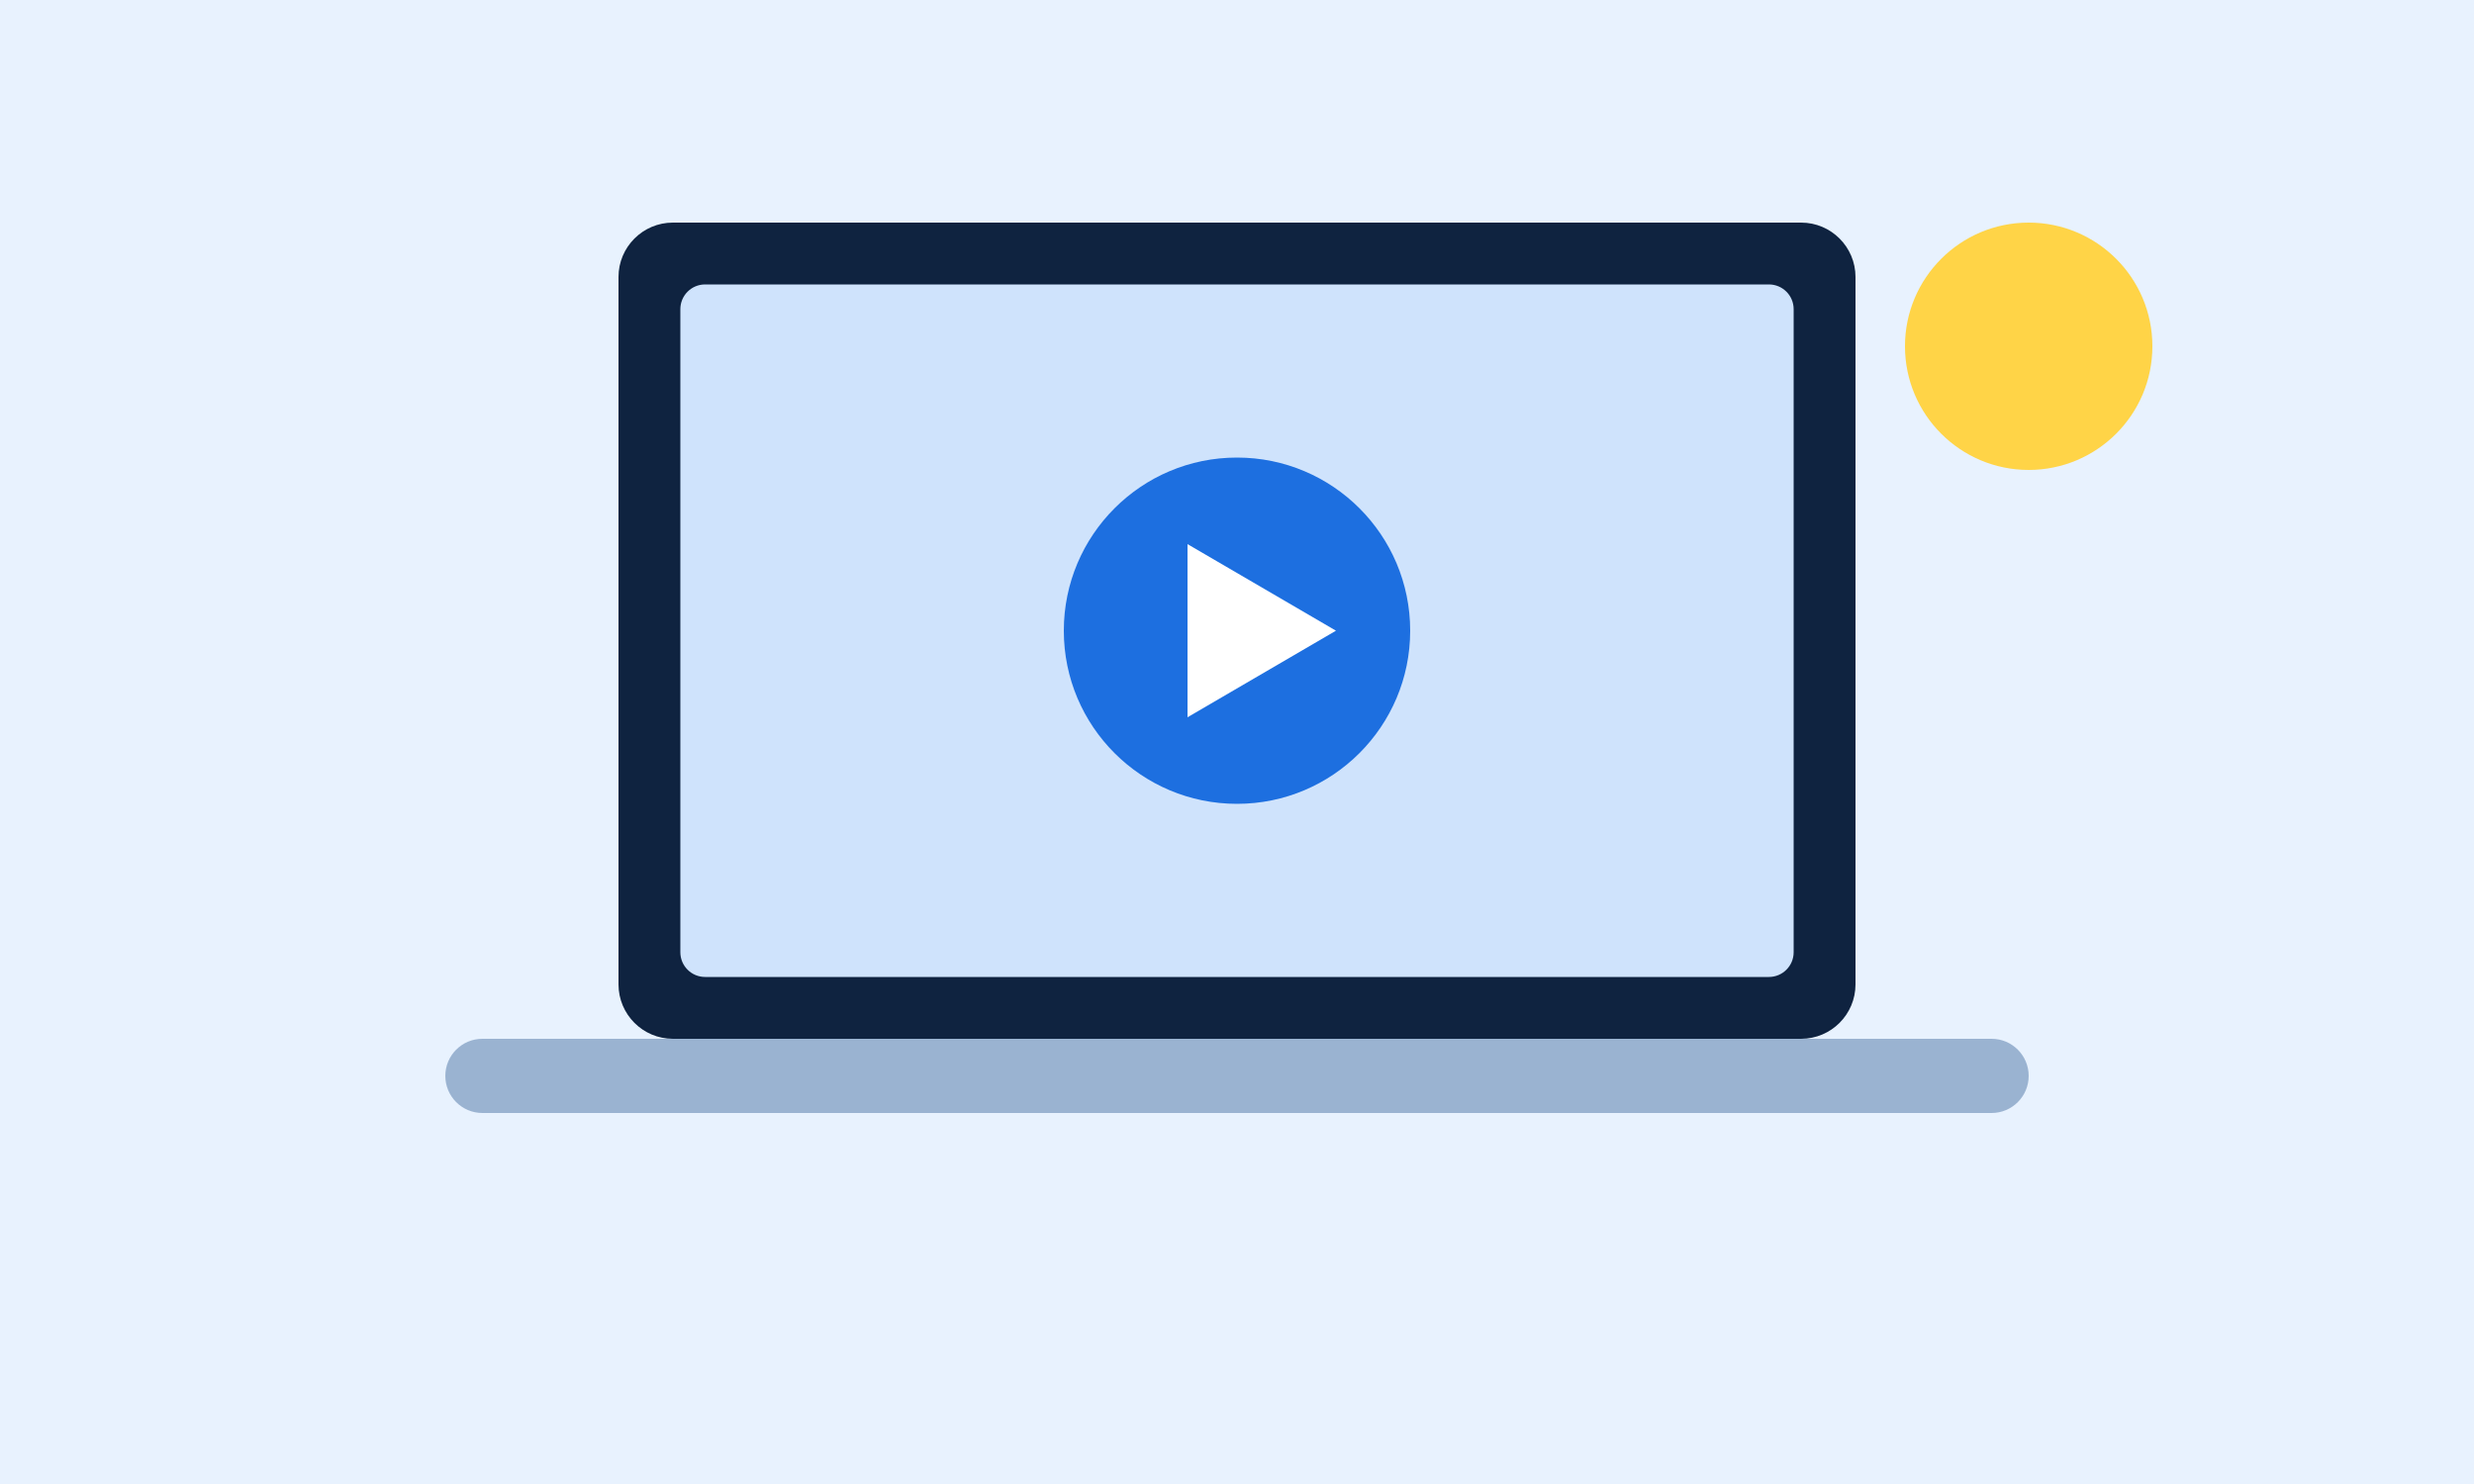
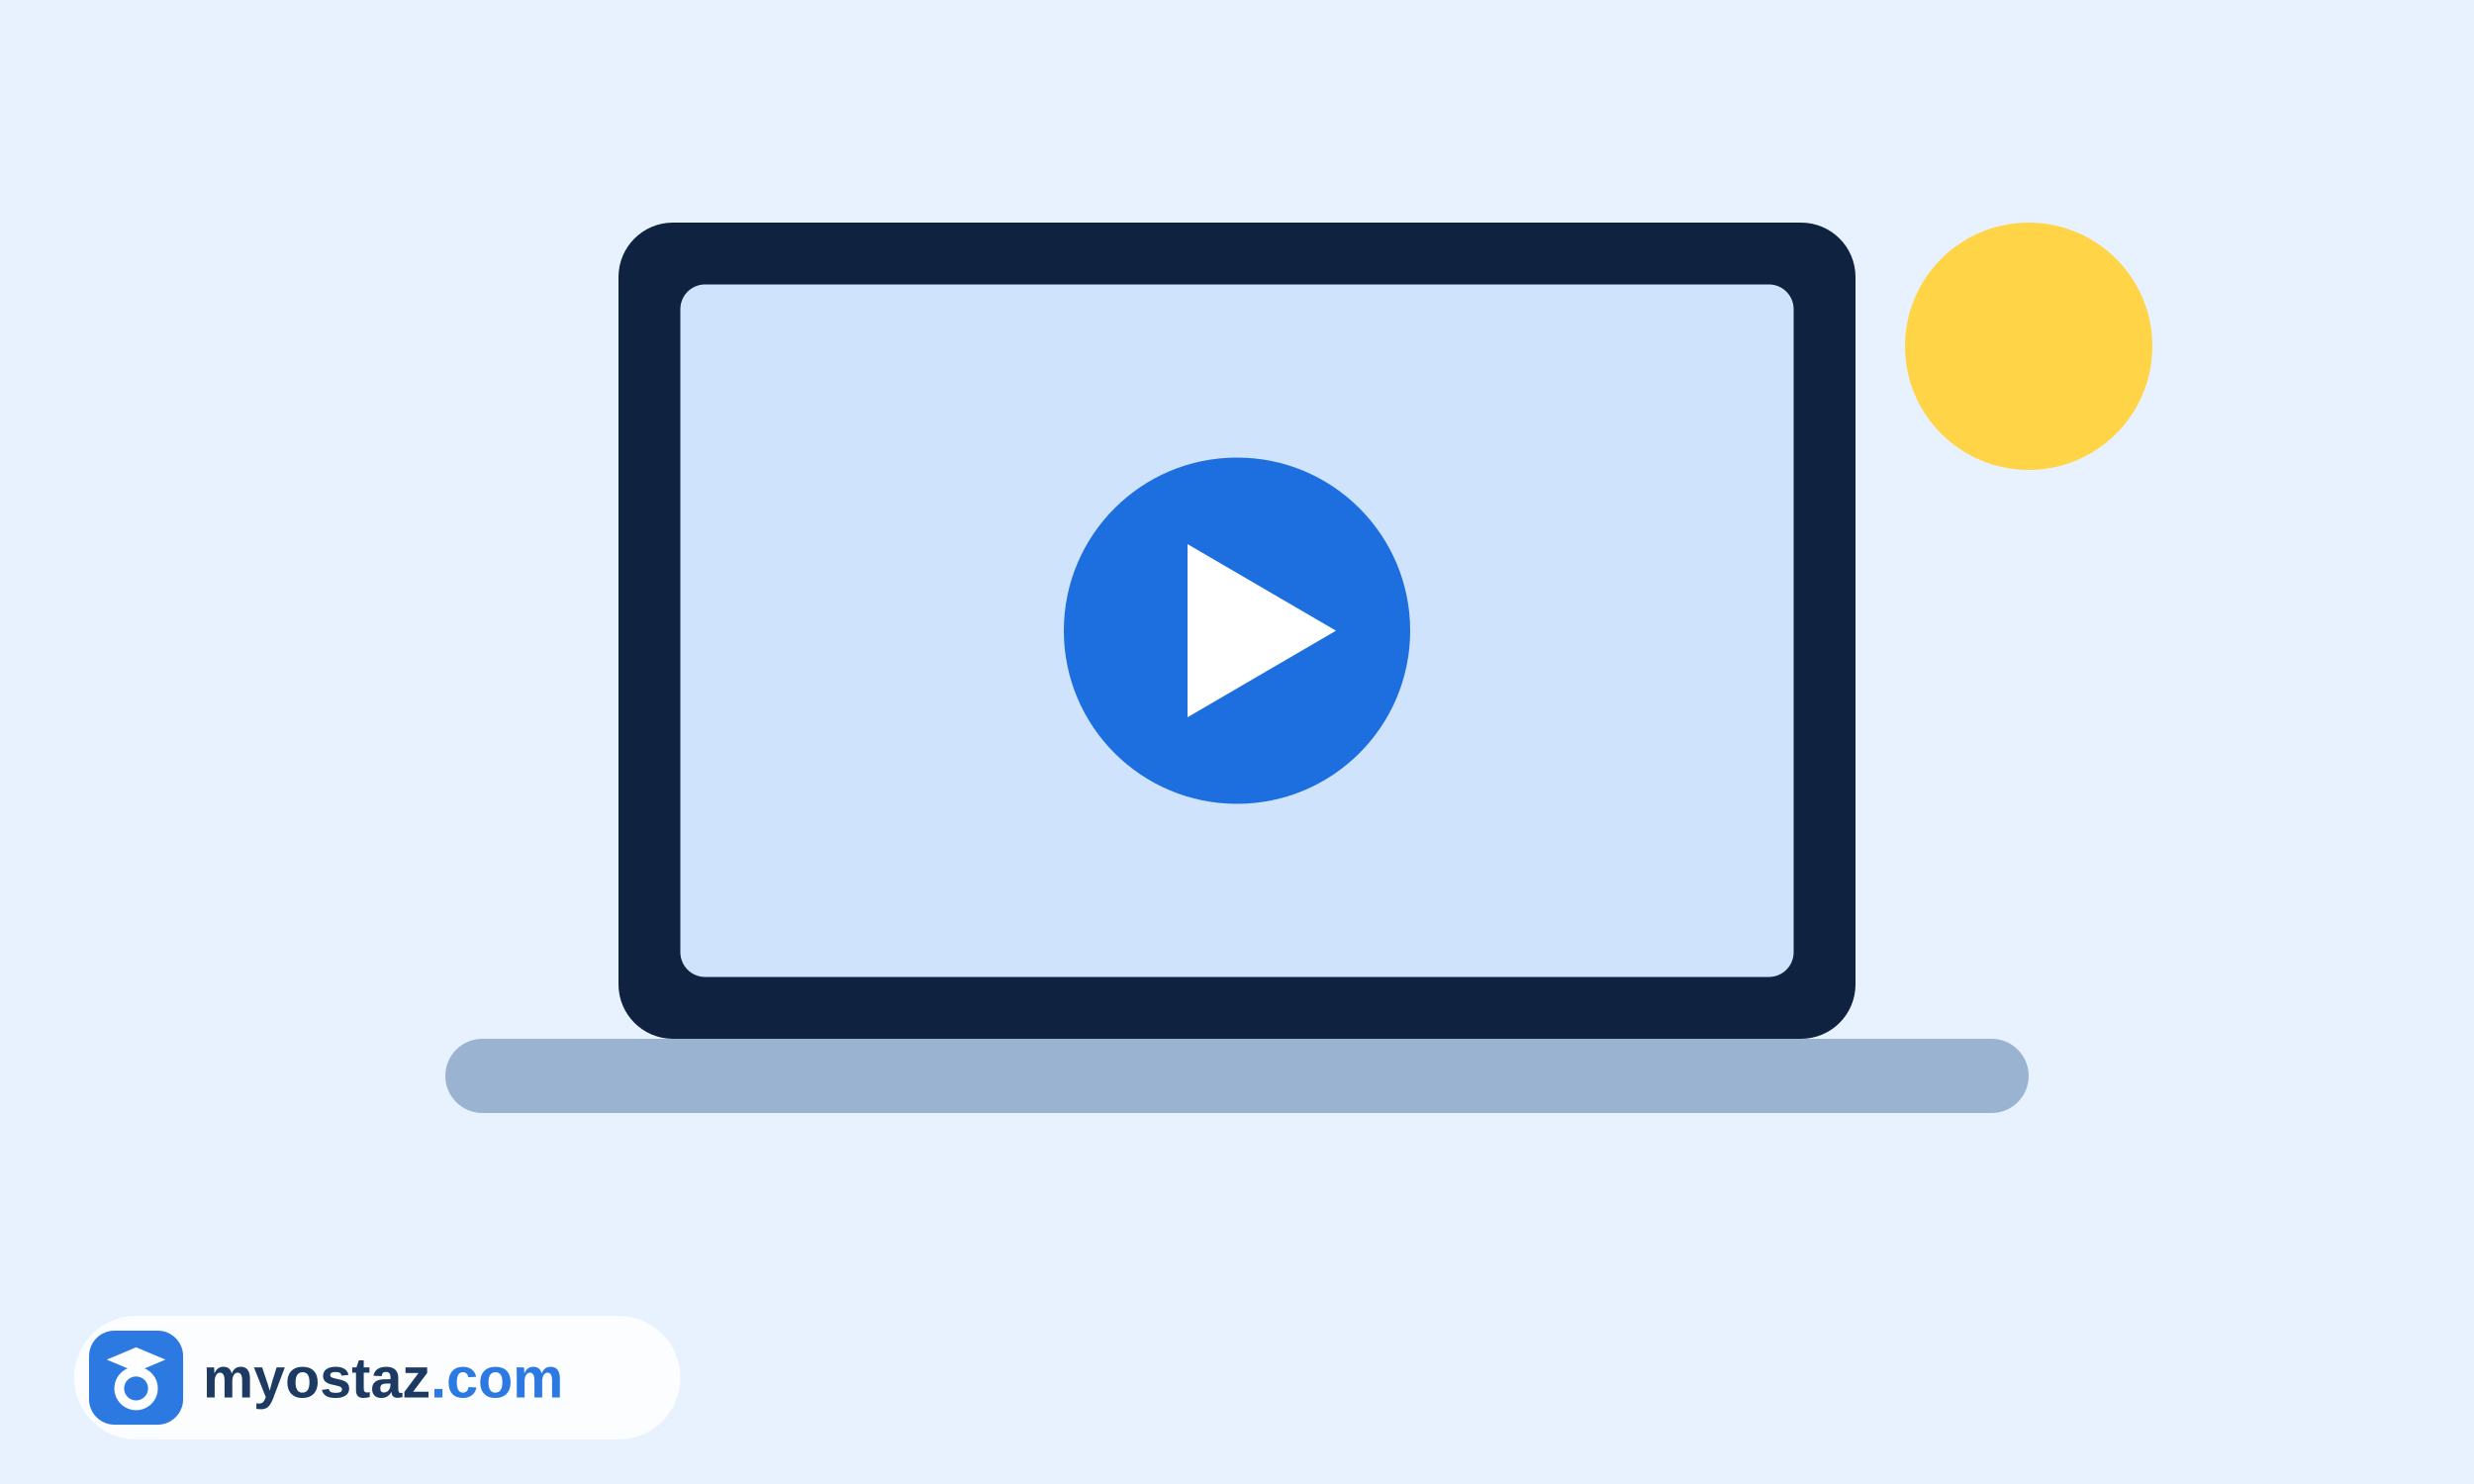
<svg xmlns="http://www.w3.org/2000/svg" viewBox="0 0 1000 600" width="1000" height="600">
  <rect width="1000" height="600" fill="#E8F2FE" />
  <rect x="250" y="90" width="500" height="330" rx="22" fill="#0F2340" />
  <rect x="275" y="115" width="450" height="280" rx="10" fill="#CFE3FC" />
  <circle cx="500" cy="255" r="70" fill="#1D6FE0" />
  <path d="M480 220 L540 255 L480 290 Z" fill="#fff" />
  <rect x="180" y="420" width="640" height="30" rx="15" fill="#9AB3D1" />
  <circle cx="820" cy="140" r="50" fill="#FFD447" />
+   <g data-mark="myostaz" transform="translate(30 532)" opacity=".92">
+     <rect width="245" height="50" rx="25" fill="#fff" fill-opacity=".88" />
+     <g transform="translate(6.0 6.0) scale(0.792)">
+       <rect width="48" height="48" rx="13" fill="#1D6FE0" />
+       <circle cx="24" cy="29.5" r="8.6" fill="none" stroke="#fff" stroke-width="5" />
+       <path d="M24 8.5 39 14.8 24 21.1 9 14.8Z" fill="#fff" />
+     </g>
+     <text x="52" y="33" font-family="Arial,sans-serif" font-size="23" font-weight="700" fill="#0B2A55">myostaz<tspan fill="#1D6FE0">.com</tspan>
+     </text>
+   </g>
</svg>
